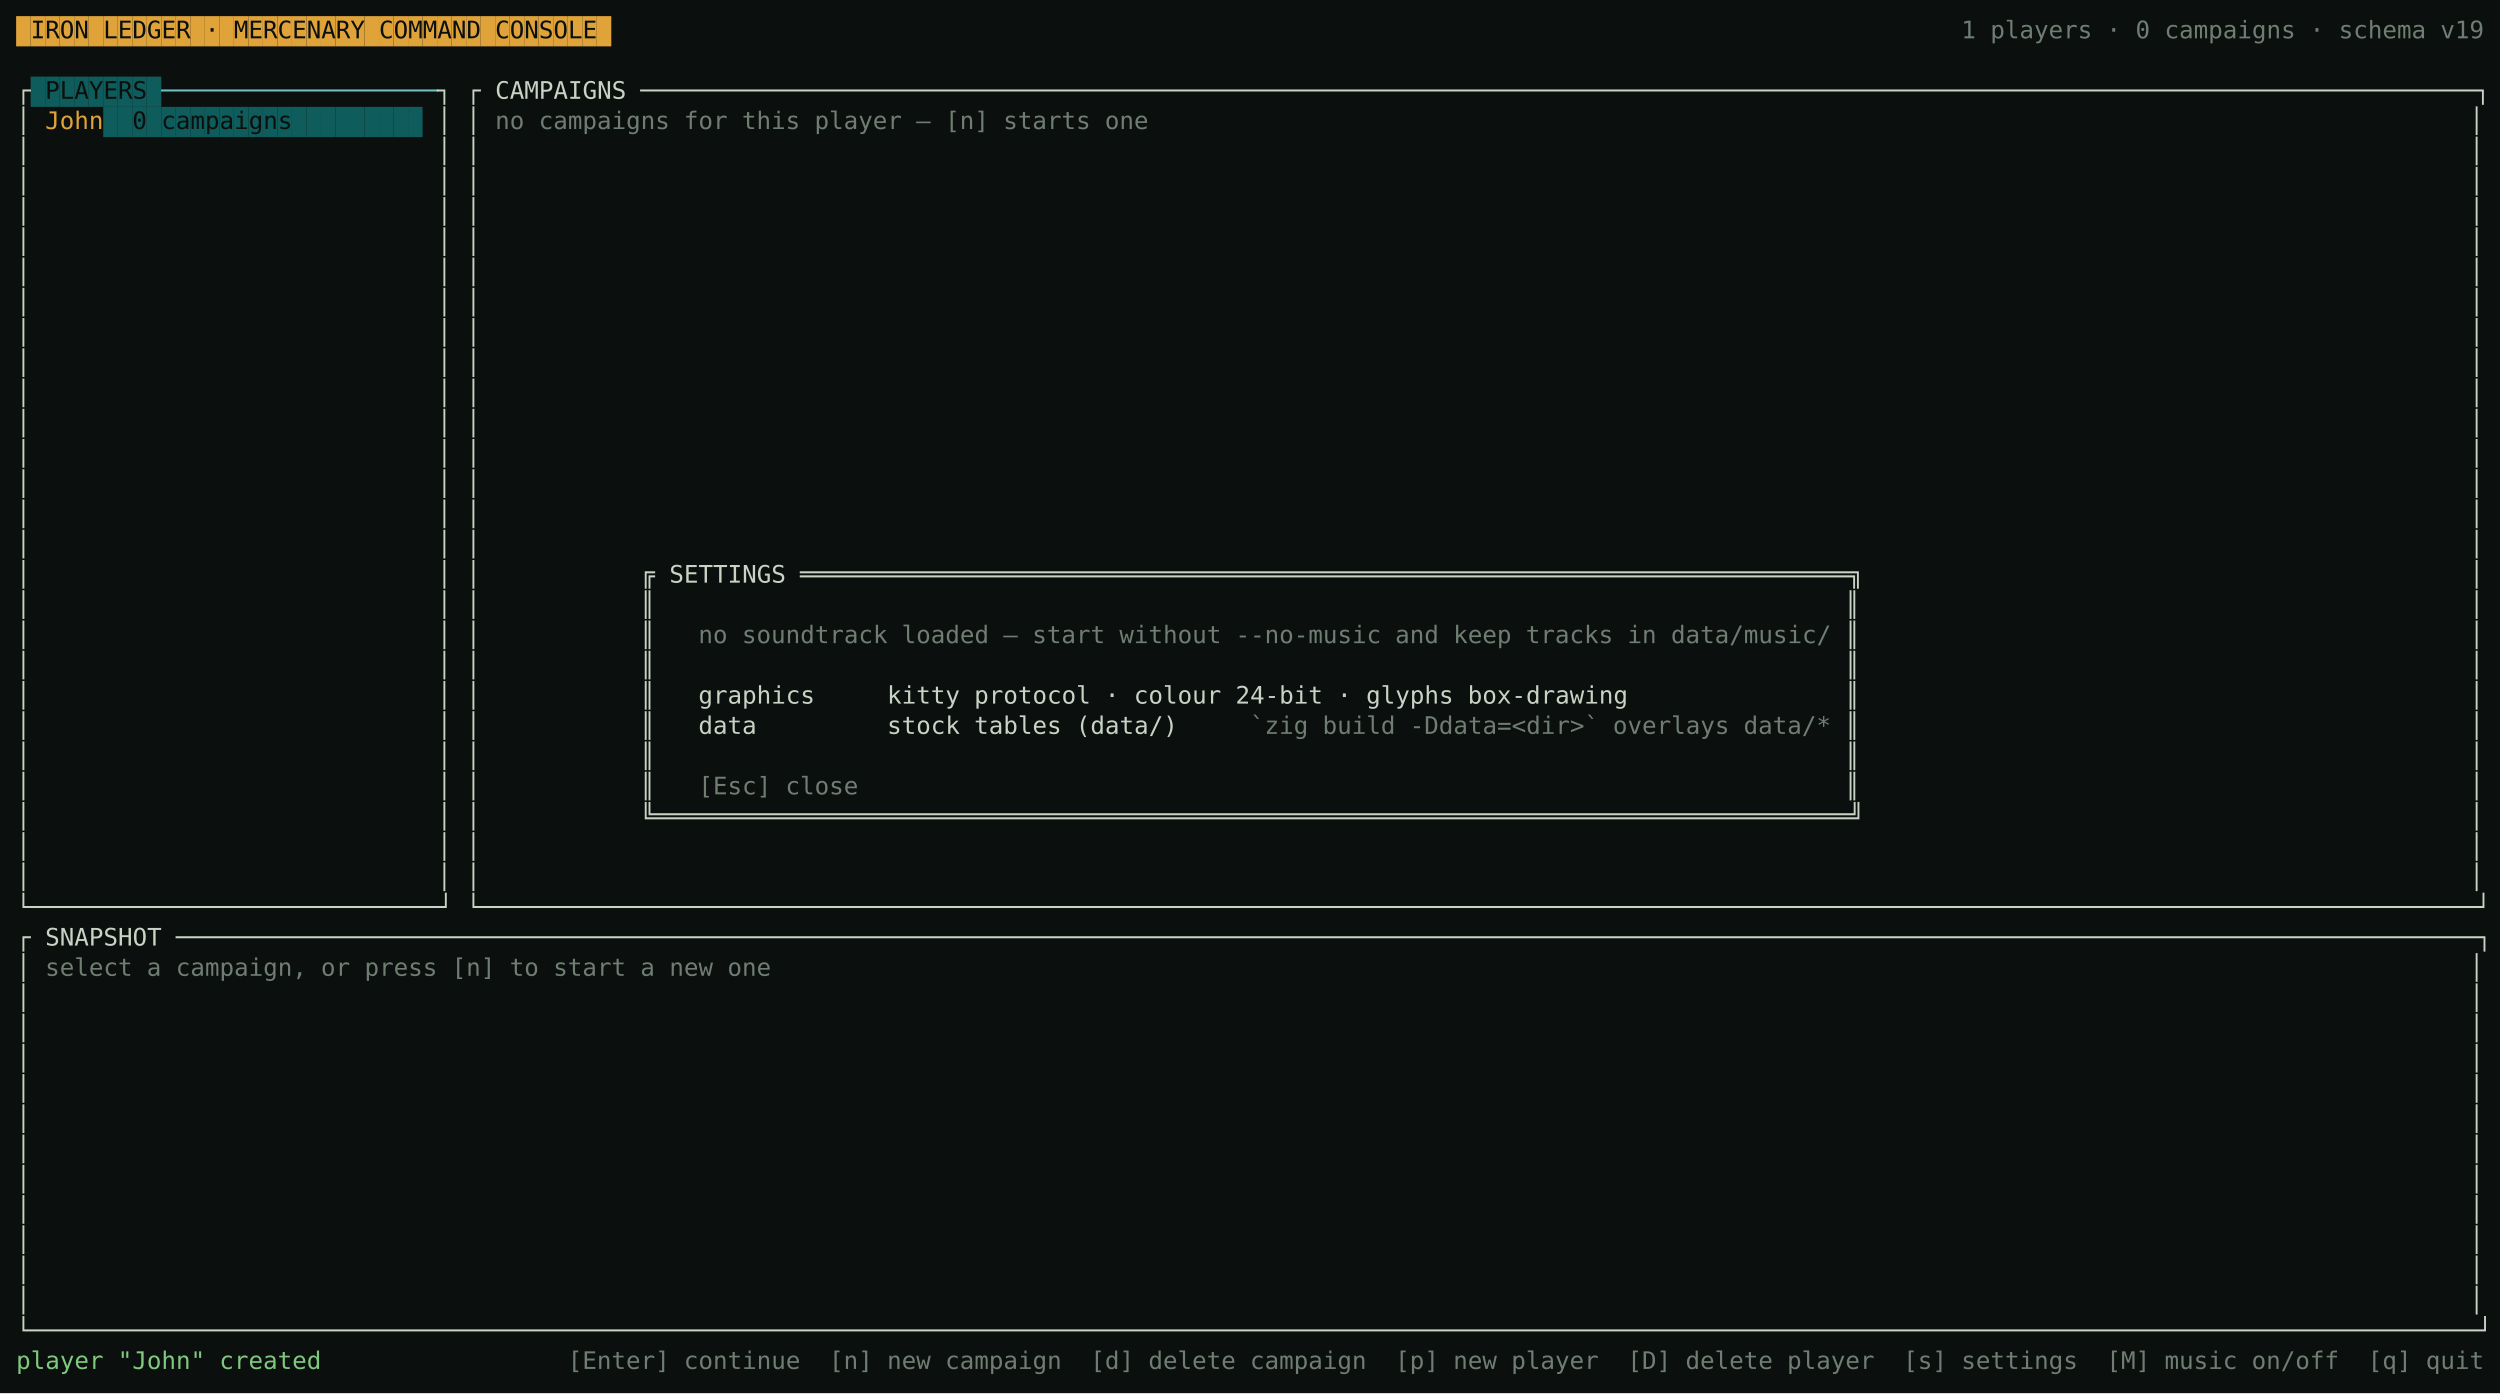
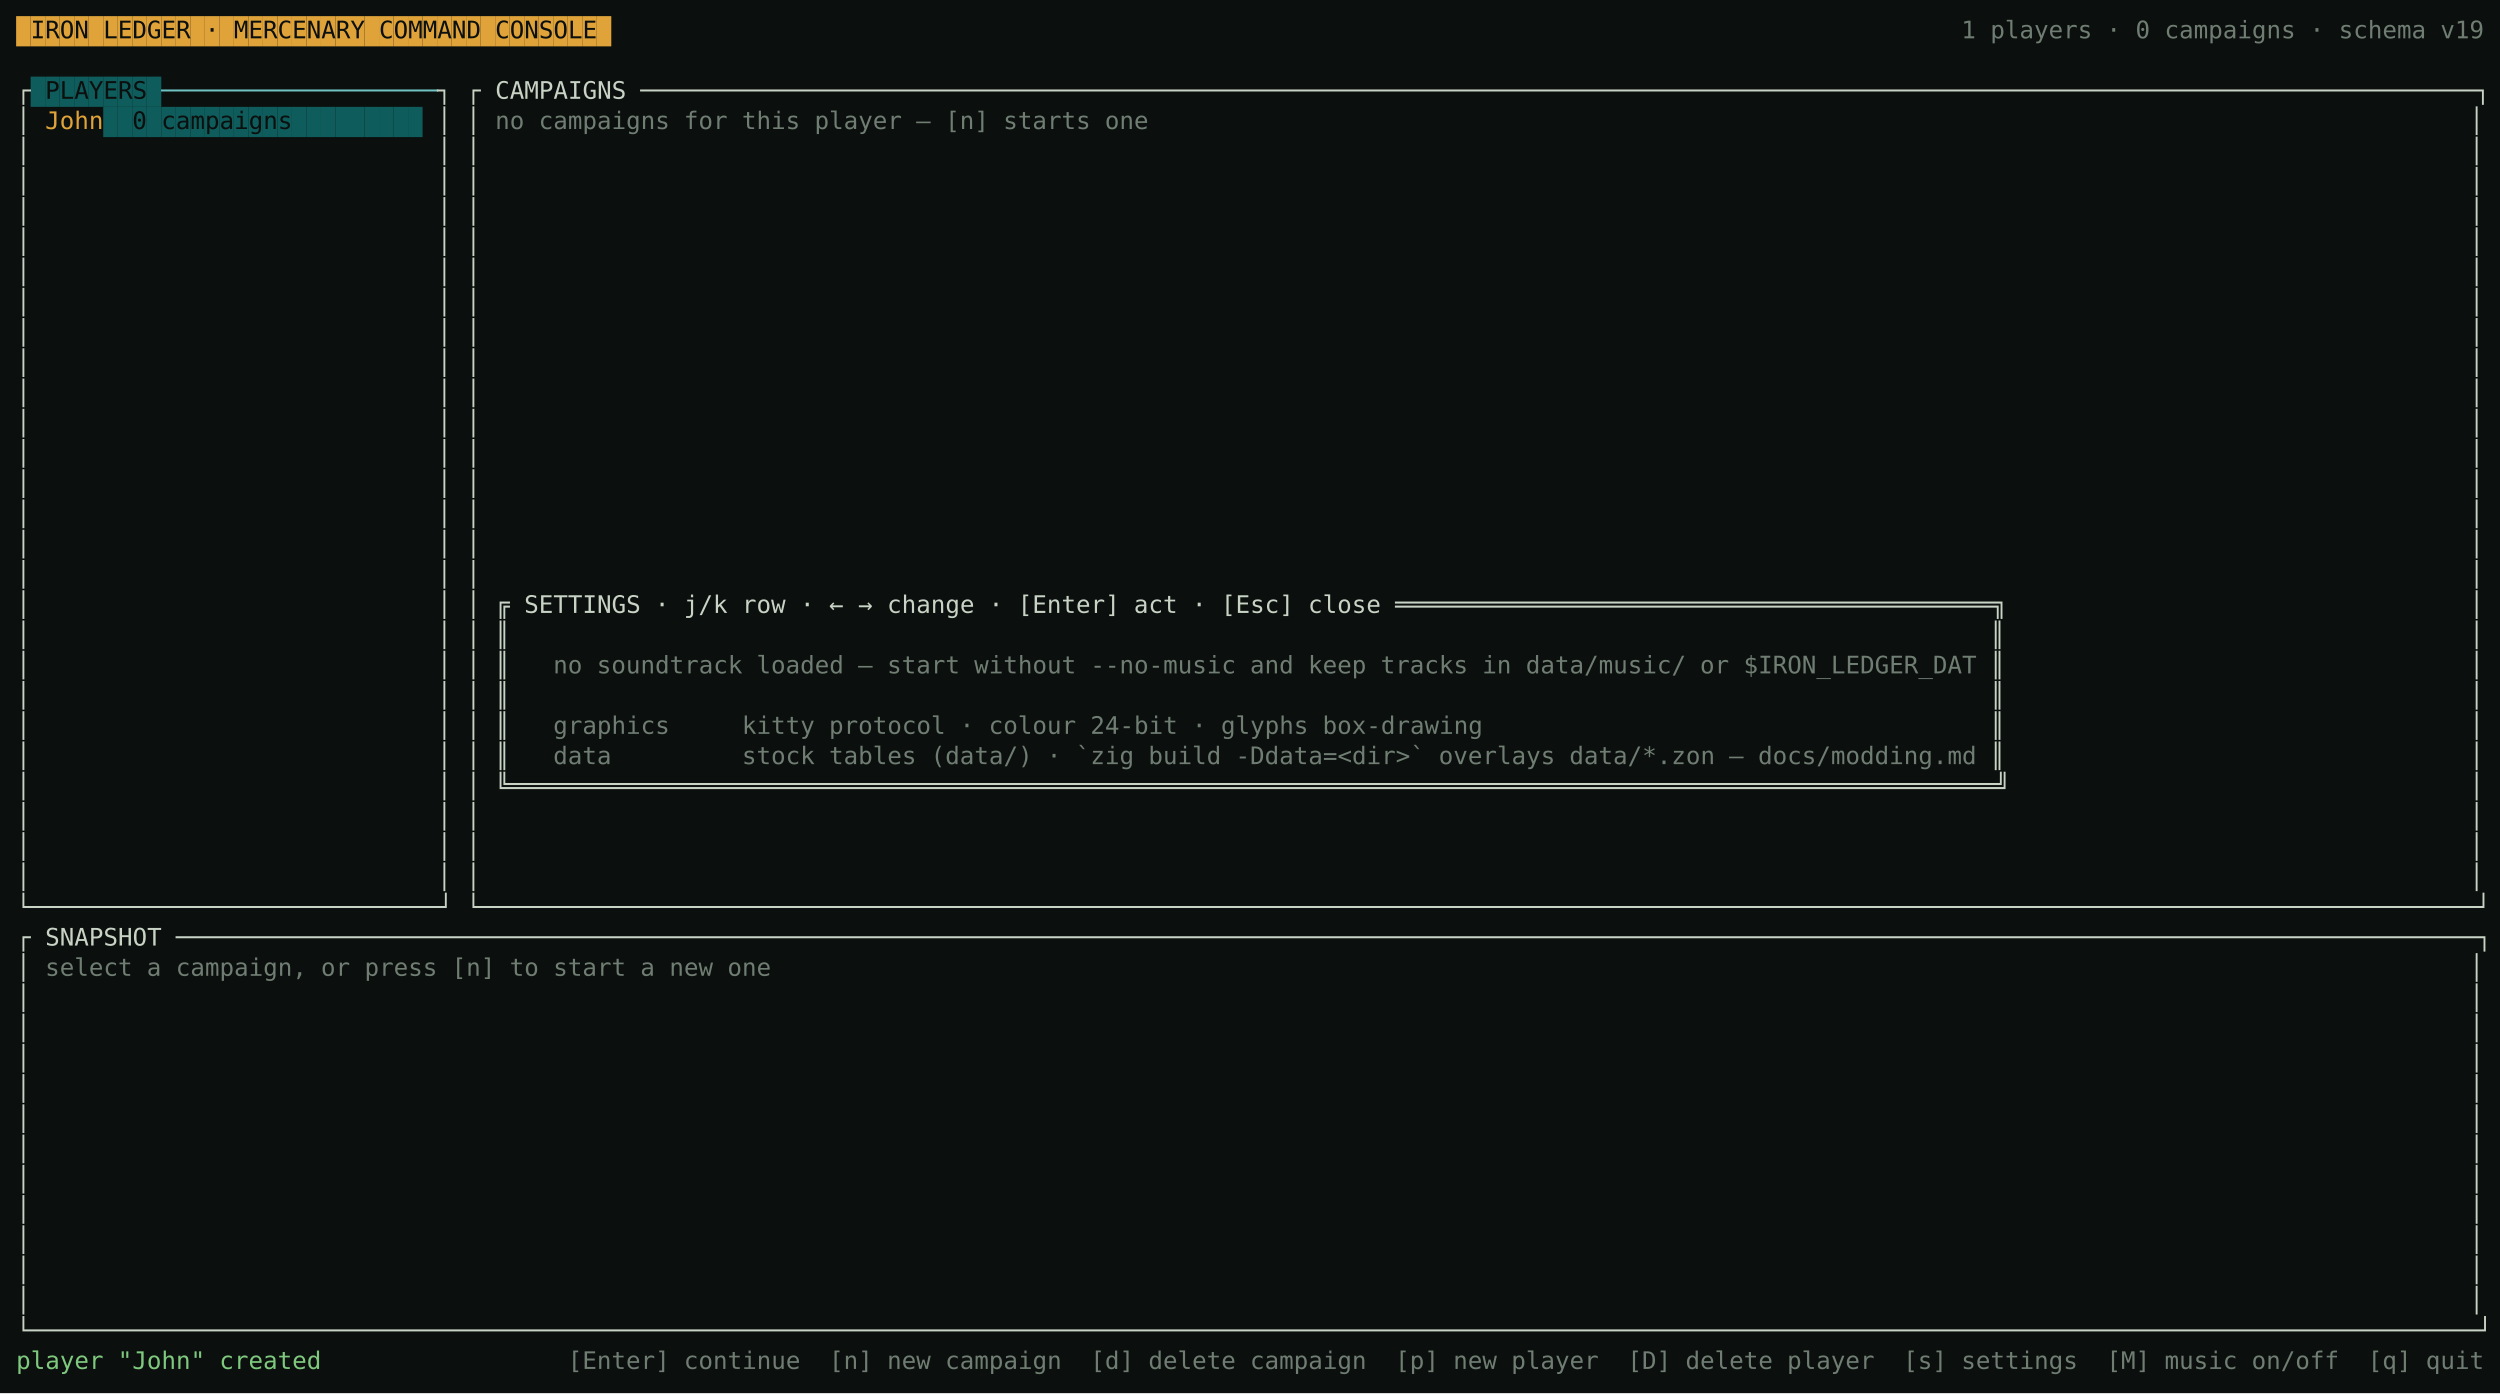
<svg xmlns="http://www.w3.org/2000/svg" width="1240" height="691" viewBox="0 0 1240 691">
  <rect width="100%" height="100%" fill="#0b0f0d" />
  <g font-family="Menlo, DejaVu Sans Mono, Consolas, monospace" font-size="12" xml:space="preserve">
    <rect x="8.0" y="8.0" width="7.2" height="15" fill="#e0a33a" />
    <rect x="15.2" y="8.0" width="7.2" height="15" fill="#e0a33a" />
    <rect x="22.4" y="8.0" width="7.2" height="15" fill="#e0a33a" />
    <rect x="29.6" y="8.0" width="7.2" height="15" fill="#e0a33a" />
    <rect x="36.8" y="8.0" width="7.2" height="15" fill="#e0a33a" />
    <rect x="44.0" y="8.0" width="7.2" height="15" fill="#e0a33a" />
    <rect x="51.2" y="8.0" width="7.2" height="15" fill="#e0a33a" />
    <rect x="58.4" y="8.0" width="7.2" height="15" fill="#e0a33a" />
    <rect x="65.6" y="8.0" width="7.2" height="15" fill="#e0a33a" />
    <rect x="72.8" y="8.0" width="7.2" height="15" fill="#e0a33a" />
    <rect x="80.0" y="8.0" width="7.2" height="15" fill="#e0a33a" />
    <rect x="87.2" y="8.0" width="7.2" height="15" fill="#e0a33a" />
    <rect x="94.4" y="8.0" width="7.2" height="15" fill="#e0a33a" />
    <rect x="101.6" y="8.0" width="7.2" height="15" fill="#e0a33a" />
    <rect x="108.8" y="8.0" width="7.2" height="15" fill="#e0a33a" />
    <rect x="116.0" y="8.0" width="7.2" height="15" fill="#e0a33a" />
    <rect x="123.2" y="8.0" width="7.2" height="15" fill="#e0a33a" />
    <rect x="130.4" y="8.0" width="7.2" height="15" fill="#e0a33a" />
    <rect x="137.6" y="8.0" width="7.2" height="15" fill="#e0a33a" />
    <rect x="144.8" y="8.0" width="7.2" height="15" fill="#e0a33a" />
    <rect x="152.0" y="8.0" width="7.2" height="15" fill="#e0a33a" />
    <rect x="159.2" y="8.0" width="7.2" height="15" fill="#e0a33a" />
    <rect x="166.4" y="8.0" width="7.2" height="15" fill="#e0a33a" />
    <rect x="173.6" y="8.0" width="7.2" height="15" fill="#e0a33a" />
    <rect x="180.8" y="8.0" width="7.2" height="15" fill="#e0a33a" />
    <rect x="188.0" y="8.0" width="7.2" height="15" fill="#e0a33a" />
    <rect x="195.2" y="8.0" width="7.2" height="15" fill="#e0a33a" />
    <rect x="202.4" y="8.0" width="7.2" height="15" fill="#e0a33a" />
    <rect x="209.6" y="8.0" width="7.2" height="15" fill="#e0a33a" />
    <rect x="216.8" y="8.0" width="7.2" height="15" fill="#e0a33a" />
    <rect x="224.0" y="8.0" width="7.2" height="15" fill="#e0a33a" />
    <rect x="231.2" y="8.0" width="7.2" height="15" fill="#e0a33a" />
    <rect x="238.4" y="8.0" width="7.2" height="15" fill="#e0a33a" />
    <rect x="245.6" y="8.0" width="7.2" height="15" fill="#e0a33a" />
    <rect x="252.8" y="8.0" width="7.2" height="15" fill="#e0a33a" />
    <rect x="260.0" y="8.0" width="7.2" height="15" fill="#e0a33a" />
    <rect x="267.2" y="8.0" width="7.2" height="15" fill="#e0a33a" />
    <rect x="274.4" y="8.0" width="7.2" height="15" fill="#e0a33a" />
    <rect x="281.6" y="8.0" width="7.2" height="15" fill="#e0a33a" />
    <rect x="288.8" y="8.0" width="7.2" height="15" fill="#e0a33a" />
    <rect x="296.0" y="8.0" width="7.2" height="15" fill="#e0a33a" />
    <text y="19" fill="#0b0f0d" x="15.2 22.4 29.6 36.8">IRON</text>
    <text y="19" fill="#0b0f0d" x="51.2 58.4 65.6 72.8 80.0 87.2">LEDGER</text>
    <text y="19" fill="#0b0f0d" x="101.6">·</text>
    <text y="19" fill="#0b0f0d" x="116.0 123.2 130.4 137.6 144.8 152.0 159.2 166.4 173.6">MERCENARY</text>
    <text y="19" fill="#0b0f0d" x="188.0 195.2 202.4 209.6 216.8 224.0 231.2">COMMAND</text>
    <text y="19" fill="#0b0f0d" x="245.6 252.8 260.0 267.2 274.4 281.6 288.8">CONSOLE</text>
    <text y="19" fill="#6f7d73" x="972.8">1</text>
    <text y="19" fill="#6f7d73" x="987.2 994.4 1001.6 1008.8 1016.0 1023.2 1030.4">players</text>
    <text y="19" fill="#6f7d73" x="1044.8">·</text>
    <text y="19" fill="#6f7d73" x="1059.2">0</text>
    <text y="19" fill="#6f7d73" x="1073.6 1080.8 1088.0 1095.2 1102.4 1109.6 1116.8 1124.0 1131.2">campaigns</text>
    <text y="19" fill="#6f7d73" x="1145.6">·</text>
    <text y="19" fill="#6f7d73" x="1160.0 1167.2 1174.4 1181.6 1188.8 1196.0">schema</text>
    <text y="19" fill="#6f7d73" x="1210.4 1217.6 1224.8">v19</text>
    <rect x="15.2" y="38.0" width="7.2" height="15" fill="#0f5c5c" />
    <rect x="22.4" y="38.0" width="7.2" height="15" fill="#0f5c5c" />
    <rect x="29.6" y="38.0" width="7.2" height="15" fill="#0f5c5c" />
    <rect x="36.8" y="38.0" width="7.2" height="15" fill="#0f5c5c" />
    <rect x="44.0" y="38.0" width="7.2" height="15" fill="#0f5c5c" />
    <rect x="51.2" y="38.0" width="7.2" height="15" fill="#0f5c5c" />
    <rect x="58.4" y="38.0" width="7.2" height="15" fill="#0f5c5c" />
    <rect x="65.6" y="38.0" width="7.2" height="15" fill="#0f5c5c" />
    <rect x="72.8" y="38.0" width="7.2" height="15" fill="#0f5c5c" />
    <text y="49" fill="#c8d3c5" x="8.0">┌</text>
    <text y="49" fill="#0b0f0d" x="22.4 29.6 36.8 44.0 51.2 58.4 65.6">PLAYERS</text>
    <text y="49" fill="#6fc3c3" x="80.0 87.2 94.4 101.6 108.8 116.0 123.2 130.4 137.6 144.8 152.0 159.2 166.4 173.6 180.8 188.0 195.2 202.4 209.6">───────────────────</text>
    <text y="49" fill="#c8d3c5" x="216.8">┐</text>
    <text y="49" fill="#c8d3c5" x="231.2">┌</text>
    <text y="49" fill="#c8d3c5" x="245.6 252.8 260.0 267.2 274.4 281.6 288.8 296.0 303.2">CAMPAIGNS</text>
    <text y="49" fill="#c8d3c5" x="317.6 324.8 332.0 339.2 346.4 353.6 360.8 368.0 375.2 382.4 389.6 396.8 404.0 411.2 418.4 425.6 432.8 440.0 447.2 454.4 461.6 468.8 476.0 483.2 490.4 497.6 504.8 512.0 519.2 526.4 533.6 540.8 548.0 555.2 562.4 569.6 576.8 584.0 591.2 598.4 605.6 612.8 620.0 627.2 634.4 641.6 648.8 656.0 663.2 670.4 677.6 684.8 692.0 699.2 706.4 713.6 720.8 728.0 735.2 742.4 749.6 756.8 764.0 771.2 778.4 785.6 792.8 800.0 807.2 814.4 821.6 828.8 836.0 843.2 850.4 857.6 864.8 872.0 879.2 886.4 893.6 900.8 908.0 915.2 922.4 929.6 936.8 944.0 951.2 958.4 965.6 972.8 980.0 987.2 994.4 1001.6 1008.8 1016.0 1023.2 1030.4 1037.6 1044.8 1052.0 1059.2 1066.4 1073.6 1080.8 1088.0 1095.2 1102.4 1109.6 1116.8 1124.0 1131.2 1138.4 1145.6 1152.8 1160.0 1167.2 1174.4 1181.6 1188.8 1196.0 1203.2 1210.4 1217.6 1224.8">──────────────────────────────────────────────────────────────────────────────────────────────────────────────────────────────┐</text>
    <rect x="51.2" y="53.0" width="7.2" height="15" fill="#0f5c5c" />
    <rect x="58.4" y="53.0" width="7.2" height="15" fill="#0f5c5c" />
    <rect x="65.6" y="53.0" width="7.2" height="15" fill="#0f5c5c" />
    <rect x="72.8" y="53.0" width="7.2" height="15" fill="#0f5c5c" />
    <rect x="80.0" y="53.0" width="7.2" height="15" fill="#0f5c5c" />
    <rect x="87.2" y="53.0" width="7.2" height="15" fill="#0f5c5c" />
    <rect x="94.4" y="53.0" width="7.2" height="15" fill="#0f5c5c" />
    <rect x="101.6" y="53.0" width="7.2" height="15" fill="#0f5c5c" />
    <rect x="108.8" y="53.0" width="7.2" height="15" fill="#0f5c5c" />
    <rect x="116.0" y="53.0" width="7.2" height="15" fill="#0f5c5c" />
    <rect x="123.2" y="53.0" width="7.2" height="15" fill="#0f5c5c" />
    <rect x="130.4" y="53.0" width="7.2" height="15" fill="#0f5c5c" />
    <rect x="137.6" y="53.0" width="7.2" height="15" fill="#0f5c5c" />
    <rect x="144.8" y="53.0" width="7.2" height="15" fill="#0f5c5c" />
    <rect x="152.0" y="53.0" width="7.2" height="15" fill="#0f5c5c" />
    <rect x="159.2" y="53.0" width="7.2" height="15" fill="#0f5c5c" />
    <rect x="166.4" y="53.0" width="7.2" height="15" fill="#0f5c5c" />
    <rect x="173.6" y="53.0" width="7.2" height="15" fill="#0f5c5c" />
    <rect x="180.8" y="53.0" width="7.2" height="15" fill="#0f5c5c" />
    <rect x="188.0" y="53.0" width="7.2" height="15" fill="#0f5c5c" />
    <rect x="195.2" y="53.0" width="7.2" height="15" fill="#0f5c5c" />
    <rect x="202.4" y="53.0" width="7.2" height="15" fill="#0f5c5c" />
    <text y="64" fill="#c8d3c5" x="8.0">│</text>
    <text y="64" fill="#e0a33a" x="22.4 29.6 36.8 44.0">John</text>
    <text y="64" fill="#0b0f0d" x="65.6">0</text>
    <text y="64" fill="#0b0f0d" x="80.0 87.2 94.4 101.6 108.8 116.0 123.2 130.4 137.6">campaigns</text>
    <text y="64" fill="#c8d3c5" x="216.8">│</text>
    <text y="64" fill="#c8d3c5" x="231.2">│</text>
    <text y="64" fill="#6f7d73" x="245.6 252.8">no</text>
    <text y="64" fill="#6f7d73" x="267.2 274.4 281.6 288.8 296.0 303.2 310.4 317.6 324.8">campaigns</text>
    <text y="64" fill="#6f7d73" x="339.2 346.4 353.6">for</text>
    <text y="64" fill="#6f7d73" x="368.0 375.2 382.4 389.6">this</text>
    <text y="64" fill="#6f7d73" x="404.0 411.2 418.4 425.6 432.8 440.0">player</text>
    <text y="64" fill="#6f7d73" x="454.4">—</text>
    <text y="64" fill="#6f7d73" x="468.8 476.0 483.2">[n]</text>
    <text y="64" fill="#6f7d73" x="497.6 504.8 512.0 519.2 526.4 533.6">starts</text>
    <text y="64" fill="#6f7d73" x="548.0 555.2 562.4">one</text>
    <text y="64" fill="#c8d3c5" x="1224.8">│</text>
    <text y="79" fill="#c8d3c5" x="8.0">│</text>
    <text y="79" fill="#c8d3c5" x="216.8">│</text>
    <text y="79" fill="#c8d3c5" x="231.2">│</text>
    <text y="79" fill="#c8d3c5" x="1224.8">│</text>
    <text y="94" fill="#c8d3c5" x="8.0">│</text>
    <text y="94" fill="#c8d3c5" x="216.8">│</text>
    <text y="94" fill="#c8d3c5" x="231.2">│</text>
    <text y="94" fill="#c8d3c5" x="1224.8">│</text>
    <text y="109" fill="#c8d3c5" x="8.0">│</text>
    <text y="109" fill="#c8d3c5" x="216.8">│</text>
    <text y="109" fill="#c8d3c5" x="231.2">│</text>
    <text y="109" fill="#c8d3c5" x="1224.8">│</text>
    <text y="124" fill="#c8d3c5" x="8.0">│</text>
    <text y="124" fill="#c8d3c5" x="216.8">│</text>
    <text y="124" fill="#c8d3c5" x="231.2">│</text>
    <text y="124" fill="#c8d3c5" x="1224.8">│</text>
    <text y="139" fill="#c8d3c5" x="8.0">│</text>
    <text y="139" fill="#c8d3c5" x="216.8">│</text>
    <text y="139" fill="#c8d3c5" x="231.2">│</text>
    <text y="139" fill="#c8d3c5" x="1224.8">│</text>
    <text y="154" fill="#c8d3c5" x="8.0">│</text>
    <text y="154" fill="#c8d3c5" x="216.8">│</text>
    <text y="154" fill="#c8d3c5" x="231.2">│</text>
    <text y="154" fill="#c8d3c5" x="1224.8">│</text>
    <text y="169" fill="#c8d3c5" x="8.0">│</text>
    <text y="169" fill="#c8d3c5" x="216.8">│</text>
    <text y="169" fill="#c8d3c5" x="231.2">│</text>
    <text y="169" fill="#c8d3c5" x="1224.8">│</text>
    <text y="184" fill="#c8d3c5" x="8.0">│</text>
    <text y="184" fill="#c8d3c5" x="216.8">│</text>
    <text y="184" fill="#c8d3c5" x="231.2">│</text>
    <text y="184" fill="#c8d3c5" x="1224.8">│</text>
    <text y="199" fill="#c8d3c5" x="8.0">│</text>
    <text y="199" fill="#c8d3c5" x="216.8">│</text>
    <text y="199" fill="#c8d3c5" x="231.2">│</text>
    <text y="199" fill="#c8d3c5" x="1224.8">│</text>
    <text y="214" fill="#c8d3c5" x="8.0">│</text>
    <text y="214" fill="#c8d3c5" x="216.8">│</text>
    <text y="214" fill="#c8d3c5" x="231.2">│</text>
    <text y="214" fill="#c8d3c5" x="1224.8">│</text>
    <text y="229" fill="#c8d3c5" x="8.0">│</text>
    <text y="229" fill="#c8d3c5" x="216.8">│</text>
    <text y="229" fill="#c8d3c5" x="231.2">│</text>
    <text y="229" fill="#c8d3c5" x="1224.8">│</text>
    <text y="244" fill="#c8d3c5" x="8.0">│</text>
    <text y="244" fill="#c8d3c5" x="216.8">│</text>
    <text y="244" fill="#c8d3c5" x="231.2">│</text>
    <text y="244" fill="#c8d3c5" x="1224.8">│</text>
    <text y="259" fill="#c8d3c5" x="8.0">│</text>
    <text y="259" fill="#c8d3c5" x="216.8">│</text>
    <text y="259" fill="#c8d3c5" x="231.2">│</text>
    <text y="259" fill="#c8d3c5" x="1224.8">│</text>
    <text y="274" fill="#c8d3c5" x="8.0">│</text>
    <text y="274" fill="#c8d3c5" x="216.8">│</text>
    <text y="274" fill="#c8d3c5" x="231.2">│</text>
    <text y="274" fill="#c8d3c5" x="1224.8">│</text>
    <text y="289" fill="#c8d3c5" x="8.0">│</text>
    <text y="289" fill="#c8d3c5" x="216.8">│</text>
    <text y="289" fill="#c8d3c5" x="231.2">│</text>
-     <text y="289" fill="#c8d3c5" x="317.6">╔</text>
-     <text y="289" fill="#c8d3c5" x="332.0 339.2 346.4 353.6 360.8 368.0 375.2 382.4">SETTINGS</text>
-     <text y="289" fill="#c8d3c5" x="396.8 404.0 411.2 418.4 425.6 432.8 440.0 447.2 454.4 461.6 468.8 476.0 483.2 490.4 497.6 504.8 512.0 519.2 526.4 533.6 540.8 548.0 555.2 562.4 569.6 576.8 584.0 591.2 598.4 605.6 612.8 620.0 627.2 634.4 641.6 648.8 656.0 663.2 670.4 677.6 684.8 692.0 699.2 706.4 713.6 720.8 728.0 735.2 742.4 749.6 756.8 764.0 771.2 778.4 785.6 792.8 800.0 807.2 814.4 821.6 828.8 836.0 843.2 850.4 857.6 864.8 872.0 879.2 886.4 893.6 900.8 908.0 915.2">════════════════════════════════════════════════════════════════════════╗</text>
    <text y="289" fill="#c8d3c5" x="1224.8">│</text>
    <text y="304" fill="#c8d3c5" x="8.0">│</text>
    <text y="304" fill="#c8d3c5" x="216.8">│</text>
    <text y="304" fill="#c8d3c5" x="231.2">│</text>
-     <text y="304" fill="#c8d3c5" x="317.6">║</text>
-     <text y="304" fill="#c8d3c5" x="915.2">║</text>
+     <text y="304" fill="#c8d3c5" x="245.6">╔</text>
+     <text y="304" fill="#c8d3c5" x="260.0 267.2 274.4 281.6 288.8 296.0 303.2 310.4">SETTINGS</text>
+     <text y="304" fill="#c8d3c5" x="324.8">·</text>
+     <text y="304" fill="#c8d3c5" x="339.2 346.4 353.6">j/k</text>
+     <text y="304" fill="#c8d3c5" x="368.0 375.2 382.4">row</text>
+     <text y="304" fill="#c8d3c5" x="396.8">·</text>
+     <text y="304" fill="#c8d3c5" x="411.2">←</text>
+     <text y="304" fill="#c8d3c5" x="425.6">→</text>
+     <text y="304" fill="#c8d3c5" x="440.0 447.2 454.4 461.6 468.8 476.0">change</text>
+     <text y="304" fill="#c8d3c5" x="490.4">·</text>
+     <text y="304" fill="#c8d3c5" x="504.8 512.0 519.2 526.4 533.6 540.8 548.0">[Enter]</text>
+     <text y="304" fill="#c8d3c5" x="562.4 569.6 576.8">act</text>
+     <text y="304" fill="#c8d3c5" x="591.2">·</text>
+     <text y="304" fill="#c8d3c5" x="605.6 612.8 620.0 627.2 634.4">[Esc]</text>
+     <text y="304" fill="#c8d3c5" x="648.8 656.0 663.2 670.4 677.6">close</text>
+     <text y="304" fill="#c8d3c5" x="692.0 699.2 706.4 713.6 720.8 728.0 735.2 742.4 749.6 756.8 764.0 771.2 778.4 785.6 792.8 800.0 807.2 814.4 821.6 828.8 836.0 843.2 850.4 857.6 864.8 872.0 879.2 886.4 893.6 900.8 908.0 915.2 922.4 929.6 936.8 944.0 951.2 958.4 965.6 972.8 980.0 987.2">═════════════════════════════════════════╗</text>
    <text y="304" fill="#c8d3c5" x="1224.8">│</text>
    <text y="319" fill="#c8d3c5" x="8.0">│</text>
    <text y="319" fill="#c8d3c5" x="216.8">│</text>
    <text y="319" fill="#c8d3c5" x="231.2">│</text>
-     <text y="319" fill="#c8d3c5" x="317.6">║</text>
-     <text y="319" fill="#6f7d73" x="346.4 353.6">no</text>
-     <text y="319" fill="#6f7d73" x="368.0 375.2 382.4 389.6 396.8 404.0 411.2 418.4 425.6 432.8">soundtrack</text>
-     <text y="319" fill="#6f7d73" x="447.2 454.4 461.6 468.8 476.0 483.2">loaded</text>
-     <text y="319" fill="#6f7d73" x="497.6">—</text>
-     <text y="319" fill="#6f7d73" x="512.0 519.2 526.4 533.6 540.8">start</text>
-     <text y="319" fill="#6f7d73" x="555.2 562.4 569.6 576.8 584.0 591.2 598.4">without</text>
-     <text y="319" fill="#6f7d73" x="612.8 620.0 627.2 634.4 641.6 648.8 656.0 663.2 670.4 677.6">--no-music</text>
-     <text y="319" fill="#6f7d73" x="692.0 699.2 706.4">and</text>
-     <text y="319" fill="#6f7d73" x="720.8 728.0 735.2 742.4">keep</text>
-     <text y="319" fill="#6f7d73" x="756.8 764.0 771.2 778.4 785.6 792.8">tracks</text>
-     <text y="319" fill="#6f7d73" x="807.2 814.4">in</text>
-     <text y="319" fill="#6f7d73" x="828.8 836.0 843.2 850.4 857.6 864.8 872.0 879.2 886.4 893.6 900.8">data/music/</text>
-     <text y="319" fill="#c8d3c5" x="915.2">║</text>
+     <text y="319" fill="#c8d3c5" x="245.6">║</text>
+     <text y="319" fill="#c8d3c5" x="987.2">║</text>
    <text y="319" fill="#c8d3c5" x="1224.8">│</text>
    <text y="334" fill="#c8d3c5" x="8.0">│</text>
    <text y="334" fill="#c8d3c5" x="216.8">│</text>
    <text y="334" fill="#c8d3c5" x="231.2">│</text>
-     <text y="334" fill="#c8d3c5" x="317.6">║</text>
-     <text y="334" fill="#c8d3c5" x="915.2">║</text>
+     <text y="334" fill="#c8d3c5" x="245.6">║</text>
+     <text y="334" fill="#6f7d73" x="274.4 281.6">no</text>
+     <text y="334" fill="#6f7d73" x="296.0 303.2 310.4 317.6 324.8 332.0 339.2 346.4 353.6 360.8">soundtrack</text>
+     <text y="334" fill="#6f7d73" x="375.2 382.4 389.6 396.8 404.0 411.2">loaded</text>
+     <text y="334" fill="#6f7d73" x="425.6">—</text>
+     <text y="334" fill="#6f7d73" x="440.0 447.2 454.4 461.6 468.8">start</text>
+     <text y="334" fill="#6f7d73" x="483.2 490.4 497.6 504.8 512.0 519.2 526.4">without</text>
+     <text y="334" fill="#6f7d73" x="540.8 548.0 555.2 562.4 569.6 576.8 584.0 591.2 598.4 605.6">--no-music</text>
+     <text y="334" fill="#6f7d73" x="620.0 627.2 634.4">and</text>
+     <text y="334" fill="#6f7d73" x="648.8 656.0 663.2 670.4">keep</text>
+     <text y="334" fill="#6f7d73" x="684.8 692.0 699.2 706.4 713.6 720.8">tracks</text>
+     <text y="334" fill="#6f7d73" x="735.2 742.4">in</text>
+     <text y="334" fill="#6f7d73" x="756.8 764.0 771.2 778.4 785.6 792.8 800.0 807.2 814.4 821.6 828.8">data/music/</text>
+     <text y="334" fill="#6f7d73" x="843.2 850.4">or</text>
+     <text y="334" fill="#6f7d73" x="864.8 872.0 879.2 886.4 893.6 900.8 908.0 915.2 922.4 929.6 936.8 944.0 951.2 958.4 965.6 972.8">$IRON_LEDGER_DAT</text>
+     <text y="334" fill="#c8d3c5" x="987.2">║</text>
    <text y="334" fill="#c8d3c5" x="1224.8">│</text>
    <text y="349" fill="#c8d3c5" x="8.0">│</text>
    <text y="349" fill="#c8d3c5" x="216.8">│</text>
    <text y="349" fill="#c8d3c5" x="231.2">│</text>
-     <text y="349" fill="#c8d3c5" x="317.6">║</text>
-     <text y="349" fill="#c8d3c5" x="346.4 353.6 360.8 368.0 375.2 382.4 389.6 396.8">graphics</text>
-     <text y="349" fill="#c8d3c5" x="440.0 447.2 454.4 461.6 468.8">kitty</text>
-     <text y="349" fill="#c8d3c5" x="483.2 490.4 497.6 504.8 512.0 519.2 526.4 533.6">protocol</text>
-     <text y="349" fill="#c8d3c5" x="548.0">·</text>
-     <text y="349" fill="#c8d3c5" x="562.4 569.6 576.8 584.0 591.2 598.4">colour</text>
-     <text y="349" fill="#c8d3c5" x="612.8 620.0 627.2 634.4 641.6 648.8">24-bit</text>
-     <text y="349" fill="#c8d3c5" x="663.2">·</text>
-     <text y="349" fill="#c8d3c5" x="677.6 684.8 692.0 699.2 706.4 713.6">glyphs</text>
-     <text y="349" fill="#c8d3c5" x="728.0 735.2 742.4 749.6 756.8 764.0 771.2 778.4 785.6 792.8 800.0">box-drawing</text>
-     <text y="349" fill="#c8d3c5" x="915.2">║</text>
+     <text y="349" fill="#c8d3c5" x="245.6">║</text>
+     <text y="349" fill="#c8d3c5" x="987.2">║</text>
    <text y="349" fill="#c8d3c5" x="1224.8">│</text>
    <text y="364" fill="#c8d3c5" x="8.0">│</text>
    <text y="364" fill="#c8d3c5" x="216.8">│</text>
    <text y="364" fill="#c8d3c5" x="231.2">│</text>
-     <text y="364" fill="#c8d3c5" x="317.6">║</text>
-     <text y="364" fill="#c8d3c5" x="346.4 353.6 360.8 368.0">data</text>
-     <text y="364" fill="#c8d3c5" x="440.0 447.2 454.4 461.6 468.8">stock</text>
-     <text y="364" fill="#c8d3c5" x="483.2 490.4 497.6 504.8 512.0 519.2">tables</text>
-     <text y="364" fill="#c8d3c5" x="533.6 540.8 548.0 555.2 562.4 569.6 576.8">(data/)</text>
-     <text y="364" fill="#6f7d73" x="620.0 627.2 634.4 641.6">`zig</text>
-     <text y="364" fill="#6f7d73" x="656.0 663.2 670.4 677.6 684.8">build</text>
-     <text y="364" fill="#6f7d73" x="699.2 706.4 713.6 720.8 728.0 735.2 742.4 749.6 756.8 764.0 771.2 778.4 785.6">-Ddata=&lt;dir&gt;`</text>
-     <text y="364" fill="#6f7d73" x="800.0 807.2 814.4 821.6 828.8 836.0 843.2 850.4">overlays</text>
-     <text y="364" fill="#6f7d73" x="864.8 872.0 879.2 886.4 893.6 900.8">data/*</text>
-     <text y="364" fill="#c8d3c5" x="915.2">║</text>
+     <text y="364" fill="#c8d3c5" x="245.6">║</text>
+     <text y="364" fill="#6f7d73" x="274.4 281.6 288.8 296.0 303.2 310.4 317.6 324.8">graphics</text>
+     <text y="364" fill="#6f7d73" x="368.0 375.2 382.4 389.6 396.8">kitty</text>
+     <text y="364" fill="#6f7d73" x="411.2 418.4 425.6 432.8 440.0 447.2 454.4 461.6">protocol</text>
+     <text y="364" fill="#6f7d73" x="476.0">·</text>
+     <text y="364" fill="#6f7d73" x="490.4 497.6 504.8 512.0 519.2 526.4">colour</text>
+     <text y="364" fill="#6f7d73" x="540.8 548.0 555.2 562.4 569.6 576.8">24-bit</text>
+     <text y="364" fill="#6f7d73" x="591.2">·</text>
+     <text y="364" fill="#6f7d73" x="605.6 612.8 620.0 627.2 634.4 641.6">glyphs</text>
+     <text y="364" fill="#6f7d73" x="656.0 663.2 670.4 677.6 684.8 692.0 699.2 706.4 713.6 720.8 728.0">box-drawing</text>
+     <text y="364" fill="#c8d3c5" x="987.2">║</text>
    <text y="364" fill="#c8d3c5" x="1224.8">│</text>
    <text y="379" fill="#c8d3c5" x="8.0">│</text>
    <text y="379" fill="#c8d3c5" x="216.8">│</text>
    <text y="379" fill="#c8d3c5" x="231.2">│</text>
-     <text y="379" fill="#c8d3c5" x="317.6">║</text>
-     <text y="379" fill="#c8d3c5" x="915.2">║</text>
+     <text y="379" fill="#c8d3c5" x="245.6">║</text>
+     <text y="379" fill="#6f7d73" x="274.4 281.6 288.8 296.0">data</text>
+     <text y="379" fill="#6f7d73" x="368.0 375.2 382.4 389.6 396.8">stock</text>
+     <text y="379" fill="#6f7d73" x="411.2 418.4 425.6 432.8 440.0 447.2">tables</text>
+     <text y="379" fill="#6f7d73" x="461.6 468.8 476.0 483.2 490.4 497.6 504.8">(data/)</text>
+     <text y="379" fill="#6f7d73" x="519.2">·</text>
+     <text y="379" fill="#6f7d73" x="533.6 540.8 548.0 555.2">`zig</text>
+     <text y="379" fill="#6f7d73" x="569.6 576.8 584.0 591.2 598.4">build</text>
+     <text y="379" fill="#6f7d73" x="612.8 620.0 627.2 634.4 641.6 648.8 656.0 663.2 670.4 677.6 684.8 692.0 699.2">-Ddata=&lt;dir&gt;`</text>
+     <text y="379" fill="#6f7d73" x="713.6 720.8 728.0 735.2 742.4 749.6 756.8 764.0">overlays</text>
+     <text y="379" fill="#6f7d73" x="778.4 785.6 792.8 800.0 807.2 814.4 821.6 828.8 836.0 843.2">data/*.zon</text>
+     <text y="379" fill="#6f7d73" x="857.6">—</text>
+     <text y="379" fill="#6f7d73" x="872.0 879.2 886.4 893.6 900.8 908.0 915.2 922.4 929.6 936.8 944.0 951.2 958.4 965.6 972.8">docs/modding.md</text>
+     <text y="379" fill="#c8d3c5" x="987.2">║</text>
    <text y="379" fill="#c8d3c5" x="1224.8">│</text>
    <text y="394" fill="#c8d3c5" x="8.0">│</text>
    <text y="394" fill="#c8d3c5" x="216.8">│</text>
    <text y="394" fill="#c8d3c5" x="231.2">│</text>
-     <text y="394" fill="#c8d3c5" x="317.6">║</text>
-     <text y="394" fill="#6f7d73" x="346.4 353.6 360.8 368.0 375.2">[Esc]</text>
-     <text y="394" fill="#6f7d73" x="389.6 396.8 404.0 411.2 418.4">close</text>
-     <text y="394" fill="#c8d3c5" x="915.2">║</text>
+     <text y="394" fill="#c8d3c5" x="245.6 252.8 260.0 267.2 274.4 281.6 288.8 296.0 303.2 310.4 317.6 324.8 332.0 339.2 346.4 353.6 360.8 368.0 375.2 382.4 389.6 396.8 404.0 411.2 418.4 425.6 432.8 440.0 447.2 454.4 461.6 468.8 476.0 483.2 490.4 497.6 504.8 512.0 519.2 526.4 533.6 540.8 548.0 555.2 562.4 569.6 576.8 584.0 591.2 598.4 605.6 612.8 620.0 627.2 634.4 641.6 648.8 656.0 663.2 670.4 677.6 684.8 692.0 699.2 706.4 713.6 720.8 728.0 735.2 742.4 749.6 756.8 764.0 771.2 778.4 785.6 792.8 800.0 807.2 814.4 821.6 828.8 836.0 843.2 850.4 857.6 864.8 872.0 879.2 886.4 893.6 900.8 908.0 915.2 922.4 929.6 936.8 944.0 951.2 958.4 965.6 972.8 980.0 987.2">╚══════════════════════════════════════════════════════════════════════════════════════════════════════╝</text>
    <text y="394" fill="#c8d3c5" x="1224.8">│</text>
    <text y="409" fill="#c8d3c5" x="8.0">│</text>
    <text y="409" fill="#c8d3c5" x="216.8">│</text>
    <text y="409" fill="#c8d3c5" x="231.2">│</text>
-     <text y="409" fill="#c8d3c5" x="317.6 324.8 332.0 339.2 346.4 353.6 360.8 368.0 375.2 382.4 389.6 396.8 404.0 411.2 418.4 425.6 432.8 440.0 447.2 454.4 461.6 468.8 476.0 483.2 490.4 497.6 504.8 512.0 519.2 526.4 533.6 540.8 548.0 555.2 562.4 569.6 576.8 584.0 591.2 598.4 605.6 612.8 620.0 627.2 634.4 641.6 648.8 656.0 663.2 670.4 677.6 684.8 692.0 699.2 706.4 713.6 720.8 728.0 735.2 742.4 749.6 756.8 764.0 771.2 778.4 785.6 792.8 800.0 807.2 814.4 821.6 828.8 836.0 843.2 850.4 857.6 864.8 872.0 879.2 886.4 893.6 900.8 908.0 915.2">╚══════════════════════════════════════════════════════════════════════════════════╝</text>
    <text y="409" fill="#c8d3c5" x="1224.8">│</text>
    <text y="424" fill="#c8d3c5" x="8.0">│</text>
    <text y="424" fill="#c8d3c5" x="216.8">│</text>
    <text y="424" fill="#c8d3c5" x="231.2">│</text>
    <text y="424" fill="#c8d3c5" x="1224.8">│</text>
    <text y="439" fill="#c8d3c5" x="8.0">│</text>
    <text y="439" fill="#c8d3c5" x="216.8">│</text>
    <text y="439" fill="#c8d3c5" x="231.2">│</text>
    <text y="439" fill="#c8d3c5" x="1224.8">│</text>
    <text y="454" fill="#c8d3c5" x="8.0 15.2 22.4 29.6 36.8 44.0 51.2 58.4 65.6 72.8 80.0 87.2 94.4 101.6 108.8 116.0 123.2 130.4 137.6 144.8 152.0 159.2 166.4 173.6 180.8 188.0 195.2 202.4 209.6 216.8">└────────────────────────────┘</text>
    <text y="454" fill="#c8d3c5" x="231.2 238.4 245.6 252.8 260.0 267.2 274.4 281.6 288.8 296.0 303.2 310.4 317.6 324.8 332.0 339.2 346.4 353.6 360.8 368.0 375.2 382.4 389.6 396.8 404.0 411.2 418.4 425.6 432.8 440.0 447.2 454.4 461.6 468.8 476.0 483.2 490.4 497.6 504.8 512.0 519.2 526.4 533.6 540.8 548.0 555.2 562.4 569.6 576.8 584.0 591.2 598.4 605.6 612.8 620.0 627.2 634.4 641.6 648.8 656.0 663.2 670.4 677.6 684.8 692.0 699.2 706.4 713.6 720.8 728.0 735.2 742.4 749.6 756.8 764.0 771.2 778.4 785.6 792.8 800.0 807.2 814.4 821.6 828.8 836.0 843.2 850.4 857.6 864.8 872.0 879.2 886.4 893.6 900.8 908.0 915.2 922.4 929.6 936.8 944.0 951.2 958.4 965.6 972.8 980.0 987.2 994.4 1001.6 1008.8 1016.0 1023.2 1030.4 1037.6 1044.8 1052.0 1059.2 1066.4 1073.6 1080.8 1088.0 1095.2 1102.4 1109.6 1116.8 1124.0 1131.2 1138.4 1145.6 1152.8 1160.0 1167.2 1174.4 1181.6 1188.8 1196.0 1203.2 1210.4 1217.6 1224.8">└─────────────────────────────────────────────────────────────────────────────────────────────────────────────────────────────────────────┘</text>
    <text y="469" fill="#c8d3c5" x="8.0">┌</text>
    <text y="469" fill="#c8d3c5" x="22.4 29.6 36.8 44.0 51.2 58.4 65.6 72.8">SNAPSHOT</text>
    <text y="469" fill="#c8d3c5" x="87.2 94.4 101.6 108.8 116.0 123.2 130.4 137.6 144.8 152.0 159.2 166.4 173.6 180.8 188.0 195.2 202.4 209.6 216.8 224.0 231.2 238.4 245.6 252.8 260.0 267.2 274.4 281.6 288.8 296.0 303.2 310.4 317.6 324.8 332.0 339.2 346.4 353.6 360.8 368.0 375.2 382.4 389.6 396.8 404.0 411.2 418.4 425.6 432.8 440.0 447.2 454.4 461.6 468.8 476.0 483.2 490.4 497.6 504.8 512.0 519.2 526.4 533.6 540.8 548.0 555.2 562.4 569.6 576.8 584.0 591.2 598.4 605.6 612.8 620.0 627.2 634.4 641.6 648.8 656.0 663.2 670.4 677.6 684.8 692.0 699.2 706.4 713.6 720.8 728.0 735.2 742.4 749.6 756.8 764.0 771.2 778.4 785.6 792.8 800.0 807.2 814.4 821.6 828.8 836.0 843.2 850.4 857.6 864.8 872.0 879.2 886.4 893.6 900.8 908.0 915.2 922.4 929.6 936.8 944.0 951.2 958.4 965.6 972.8 980.0 987.2 994.4 1001.6 1008.8 1016.0 1023.2 1030.4 1037.6 1044.8 1052.0 1059.2 1066.4 1073.6 1080.8 1088.0 1095.2 1102.4 1109.6 1116.8 1124.0 1131.2 1138.4 1145.6 1152.8 1160.0 1167.2 1174.4 1181.6 1188.8 1196.0 1203.2 1210.4 1217.6 1224.8">──────────────────────────────────────────────────────────────────────────────────────────────────────────────────────────────────────────────────────────────┐</text>
    <text y="484" fill="#c8d3c5" x="8.0">│</text>
    <text y="484" fill="#6f7d73" x="22.4 29.6 36.8 44.0 51.2 58.4">select</text>
    <text y="484" fill="#6f7d73" x="72.8">a</text>
    <text y="484" fill="#6f7d73" x="87.2 94.4 101.6 108.8 116.0 123.2 130.4 137.6 144.8">campaign,</text>
    <text y="484" fill="#6f7d73" x="159.2 166.4">or</text>
    <text y="484" fill="#6f7d73" x="180.8 188.0 195.2 202.4 209.6">press</text>
    <text y="484" fill="#6f7d73" x="224.0 231.2 238.4">[n]</text>
    <text y="484" fill="#6f7d73" x="252.8 260.0">to</text>
    <text y="484" fill="#6f7d73" x="274.4 281.6 288.8 296.0 303.2">start</text>
    <text y="484" fill="#6f7d73" x="317.6">a</text>
    <text y="484" fill="#6f7d73" x="332.0 339.2 346.4">new</text>
    <text y="484" fill="#6f7d73" x="360.8 368.0 375.2">one</text>
    <text y="484" fill="#c8d3c5" x="1224.8">│</text>
    <text y="499" fill="#c8d3c5" x="8.0">│</text>
    <text y="499" fill="#c8d3c5" x="1224.8">│</text>
    <text y="514" fill="#c8d3c5" x="8.0">│</text>
    <text y="514" fill="#c8d3c5" x="1224.8">│</text>
    <text y="529" fill="#c8d3c5" x="8.0">│</text>
    <text y="529" fill="#c8d3c5" x="1224.8">│</text>
    <text y="544" fill="#c8d3c5" x="8.0">│</text>
    <text y="544" fill="#c8d3c5" x="1224.8">│</text>
    <text y="559" fill="#c8d3c5" x="8.0">│</text>
    <text y="559" fill="#c8d3c5" x="1224.8">│</text>
    <text y="574" fill="#c8d3c5" x="8.0">│</text>
    <text y="574" fill="#c8d3c5" x="1224.8">│</text>
    <text y="589" fill="#c8d3c5" x="8.0">│</text>
    <text y="589" fill="#c8d3c5" x="1224.8">│</text>
    <text y="604" fill="#c8d3c5" x="8.0">│</text>
    <text y="604" fill="#c8d3c5" x="1224.8">│</text>
    <text y="619" fill="#c8d3c5" x="8.0">│</text>
    <text y="619" fill="#c8d3c5" x="1224.8">│</text>
    <text y="634" fill="#c8d3c5" x="8.0">│</text>
    <text y="634" fill="#c8d3c5" x="1224.8">│</text>
    <text y="649" fill="#c8d3c5" x="8.0">│</text>
    <text y="649" fill="#c8d3c5" x="1224.8">│</text>
    <text y="664" fill="#c8d3c5" x="8.0 15.2 22.4 29.6 36.8 44.0 51.2 58.4 65.6 72.8 80.0 87.2 94.4 101.6 108.8 116.0 123.2 130.4 137.6 144.8 152.0 159.2 166.4 173.6 180.8 188.0 195.2 202.4 209.6 216.8 224.0 231.2 238.4 245.6 252.8 260.0 267.2 274.4 281.6 288.8 296.0 303.2 310.4 317.6 324.8 332.0 339.2 346.4 353.6 360.8 368.0 375.2 382.4 389.6 396.8 404.0 411.2 418.4 425.6 432.8 440.0 447.2 454.4 461.6 468.8 476.0 483.2 490.4 497.6 504.8 512.0 519.2 526.4 533.6 540.8 548.0 555.2 562.4 569.6 576.8 584.0 591.2 598.4 605.6 612.8 620.0 627.2 634.4 641.6 648.8 656.0 663.2 670.4 677.6 684.8 692.0 699.2 706.4 713.6 720.8 728.0 735.2 742.4 749.6 756.8 764.0 771.2 778.4 785.6 792.8 800.0 807.2 814.4 821.6 828.8 836.0 843.2 850.4 857.6 864.8 872.0 879.2 886.4 893.6 900.8 908.0 915.2 922.4 929.6 936.8 944.0 951.2 958.4 965.6 972.8 980.0 987.2 994.4 1001.6 1008.8 1016.0 1023.2 1030.4 1037.6 1044.8 1052.0 1059.2 1066.4 1073.6 1080.8 1088.0 1095.2 1102.4 1109.6 1116.8 1124.0 1131.2 1138.4 1145.6 1152.8 1160.0 1167.2 1174.4 1181.6 1188.8 1196.0 1203.2 1210.4 1217.6 1224.8">└────────────────────────────────────────────────────────────────────────────────────────────────────────────────────────────────────────────────────────────────────────┘</text>
    <text y="679" fill="#7fc97f" x="8.0 15.2 22.4 29.6 36.8 44.0">player</text>
    <text y="679" fill="#7fc97f" x="58.4 65.6 72.8 80.0 87.2 94.4">"John"</text>
    <text y="679" fill="#7fc97f" x="108.8 116.0 123.2 130.4 137.6 144.8 152.0">created</text>
    <text y="679" fill="#6f7d73" x="281.6 288.8 296.0 303.2 310.4 317.6 324.8">[Enter]</text>
    <text y="679" fill="#6f7d73" x="339.2 346.4 353.6 360.8 368.0 375.2 382.4 389.6">continue</text>
    <text y="679" fill="#6f7d73" x="411.2 418.4 425.6">[n]</text>
    <text y="679" fill="#6f7d73" x="440.0 447.2 454.4">new</text>
    <text y="679" fill="#6f7d73" x="468.8 476.0 483.2 490.4 497.6 504.8 512.0 519.2">campaign</text>
    <text y="679" fill="#6f7d73" x="540.8 548.0 555.2">[d]</text>
    <text y="679" fill="#6f7d73" x="569.6 576.8 584.0 591.2 598.4 605.6">delete</text>
    <text y="679" fill="#6f7d73" x="620.0 627.2 634.4 641.6 648.8 656.0 663.2 670.4">campaign</text>
    <text y="679" fill="#6f7d73" x="692.0 699.2 706.4">[p]</text>
    <text y="679" fill="#6f7d73" x="720.8 728.0 735.2">new</text>
    <text y="679" fill="#6f7d73" x="749.6 756.8 764.0 771.2 778.4 785.6">player</text>
    <text y="679" fill="#6f7d73" x="807.2 814.4 821.6">[D]</text>
    <text y="679" fill="#6f7d73" x="836.0 843.2 850.4 857.6 864.8 872.0">delete</text>
    <text y="679" fill="#6f7d73" x="886.4 893.6 900.8 908.0 915.2 922.4">player</text>
    <text y="679" fill="#6f7d73" x="944.0 951.2 958.4">[s]</text>
    <text y="679" fill="#6f7d73" x="972.8 980.0 987.2 994.4 1001.6 1008.8 1016.0 1023.2">settings</text>
    <text y="679" fill="#6f7d73" x="1044.8 1052.0 1059.2">[M]</text>
    <text y="679" fill="#6f7d73" x="1073.6 1080.8 1088.0 1095.2 1102.4">music</text>
    <text y="679" fill="#6f7d73" x="1116.8 1124.0 1131.2 1138.4 1145.6 1152.8">on/off</text>
    <text y="679" fill="#6f7d73" x="1174.4 1181.6 1188.8">[q]</text>
    <text y="679" fill="#6f7d73" x="1203.2 1210.4 1217.6 1224.8">quit</text>
  </g>
</svg>
